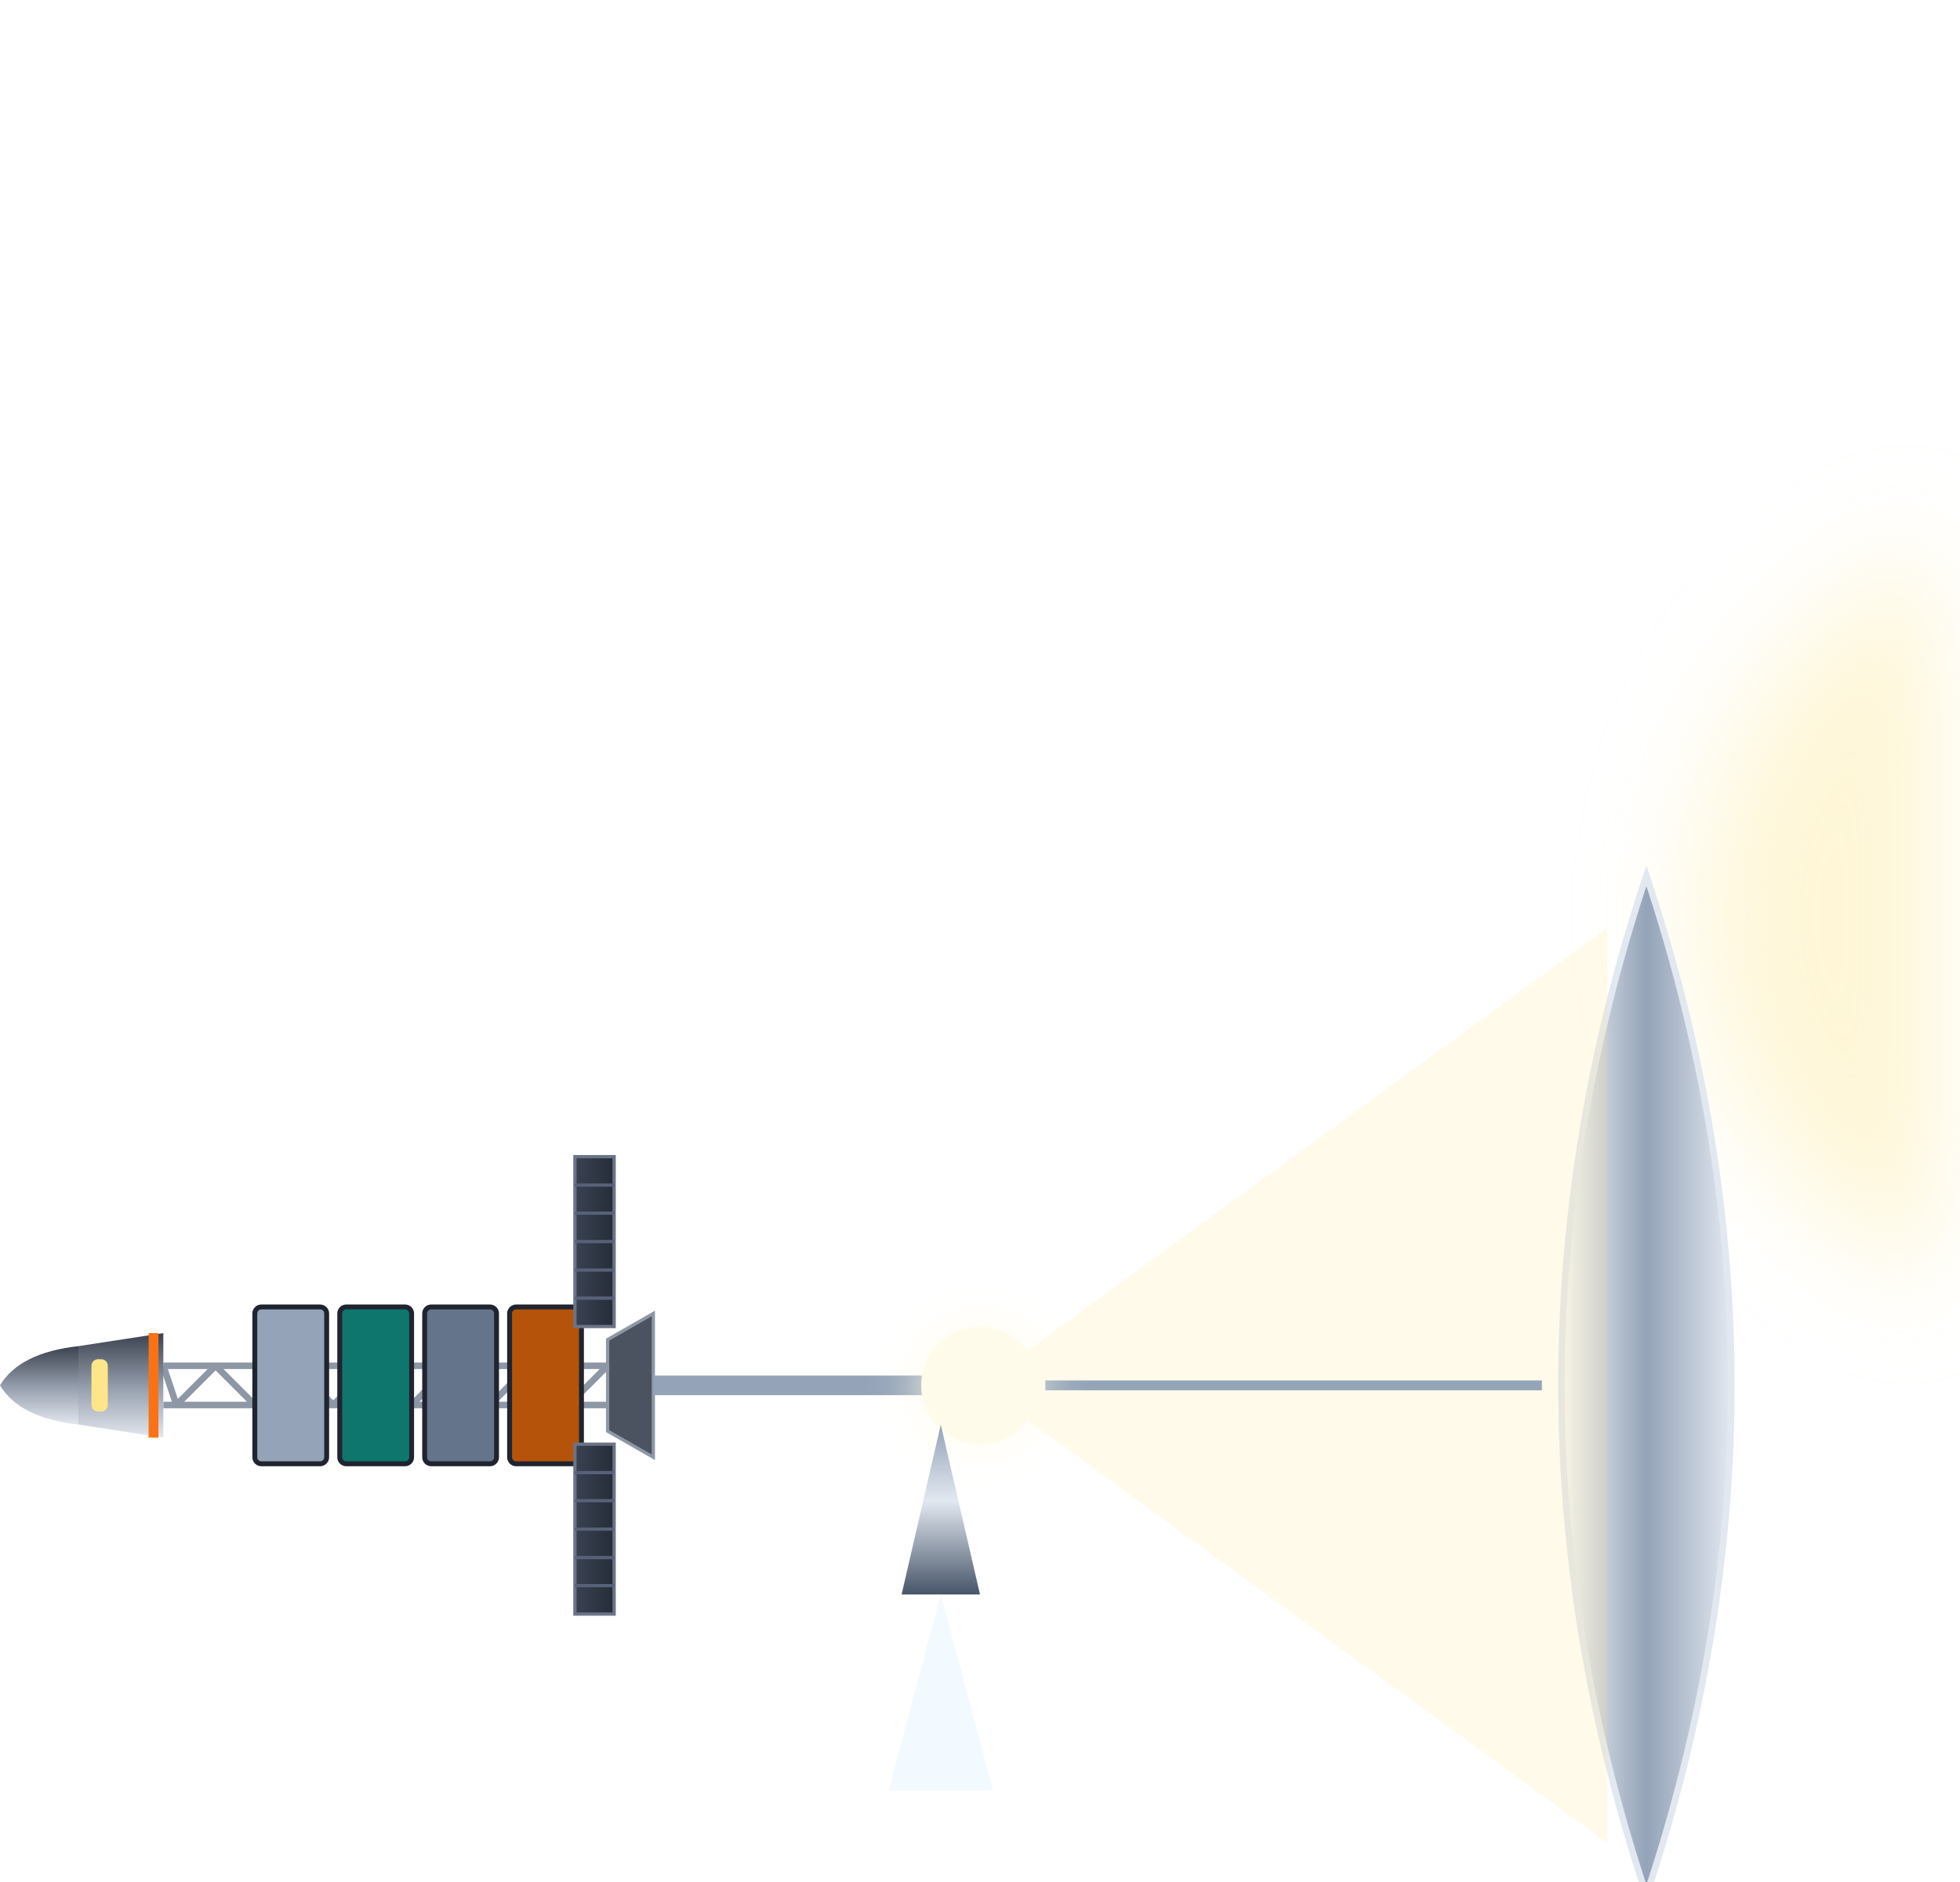
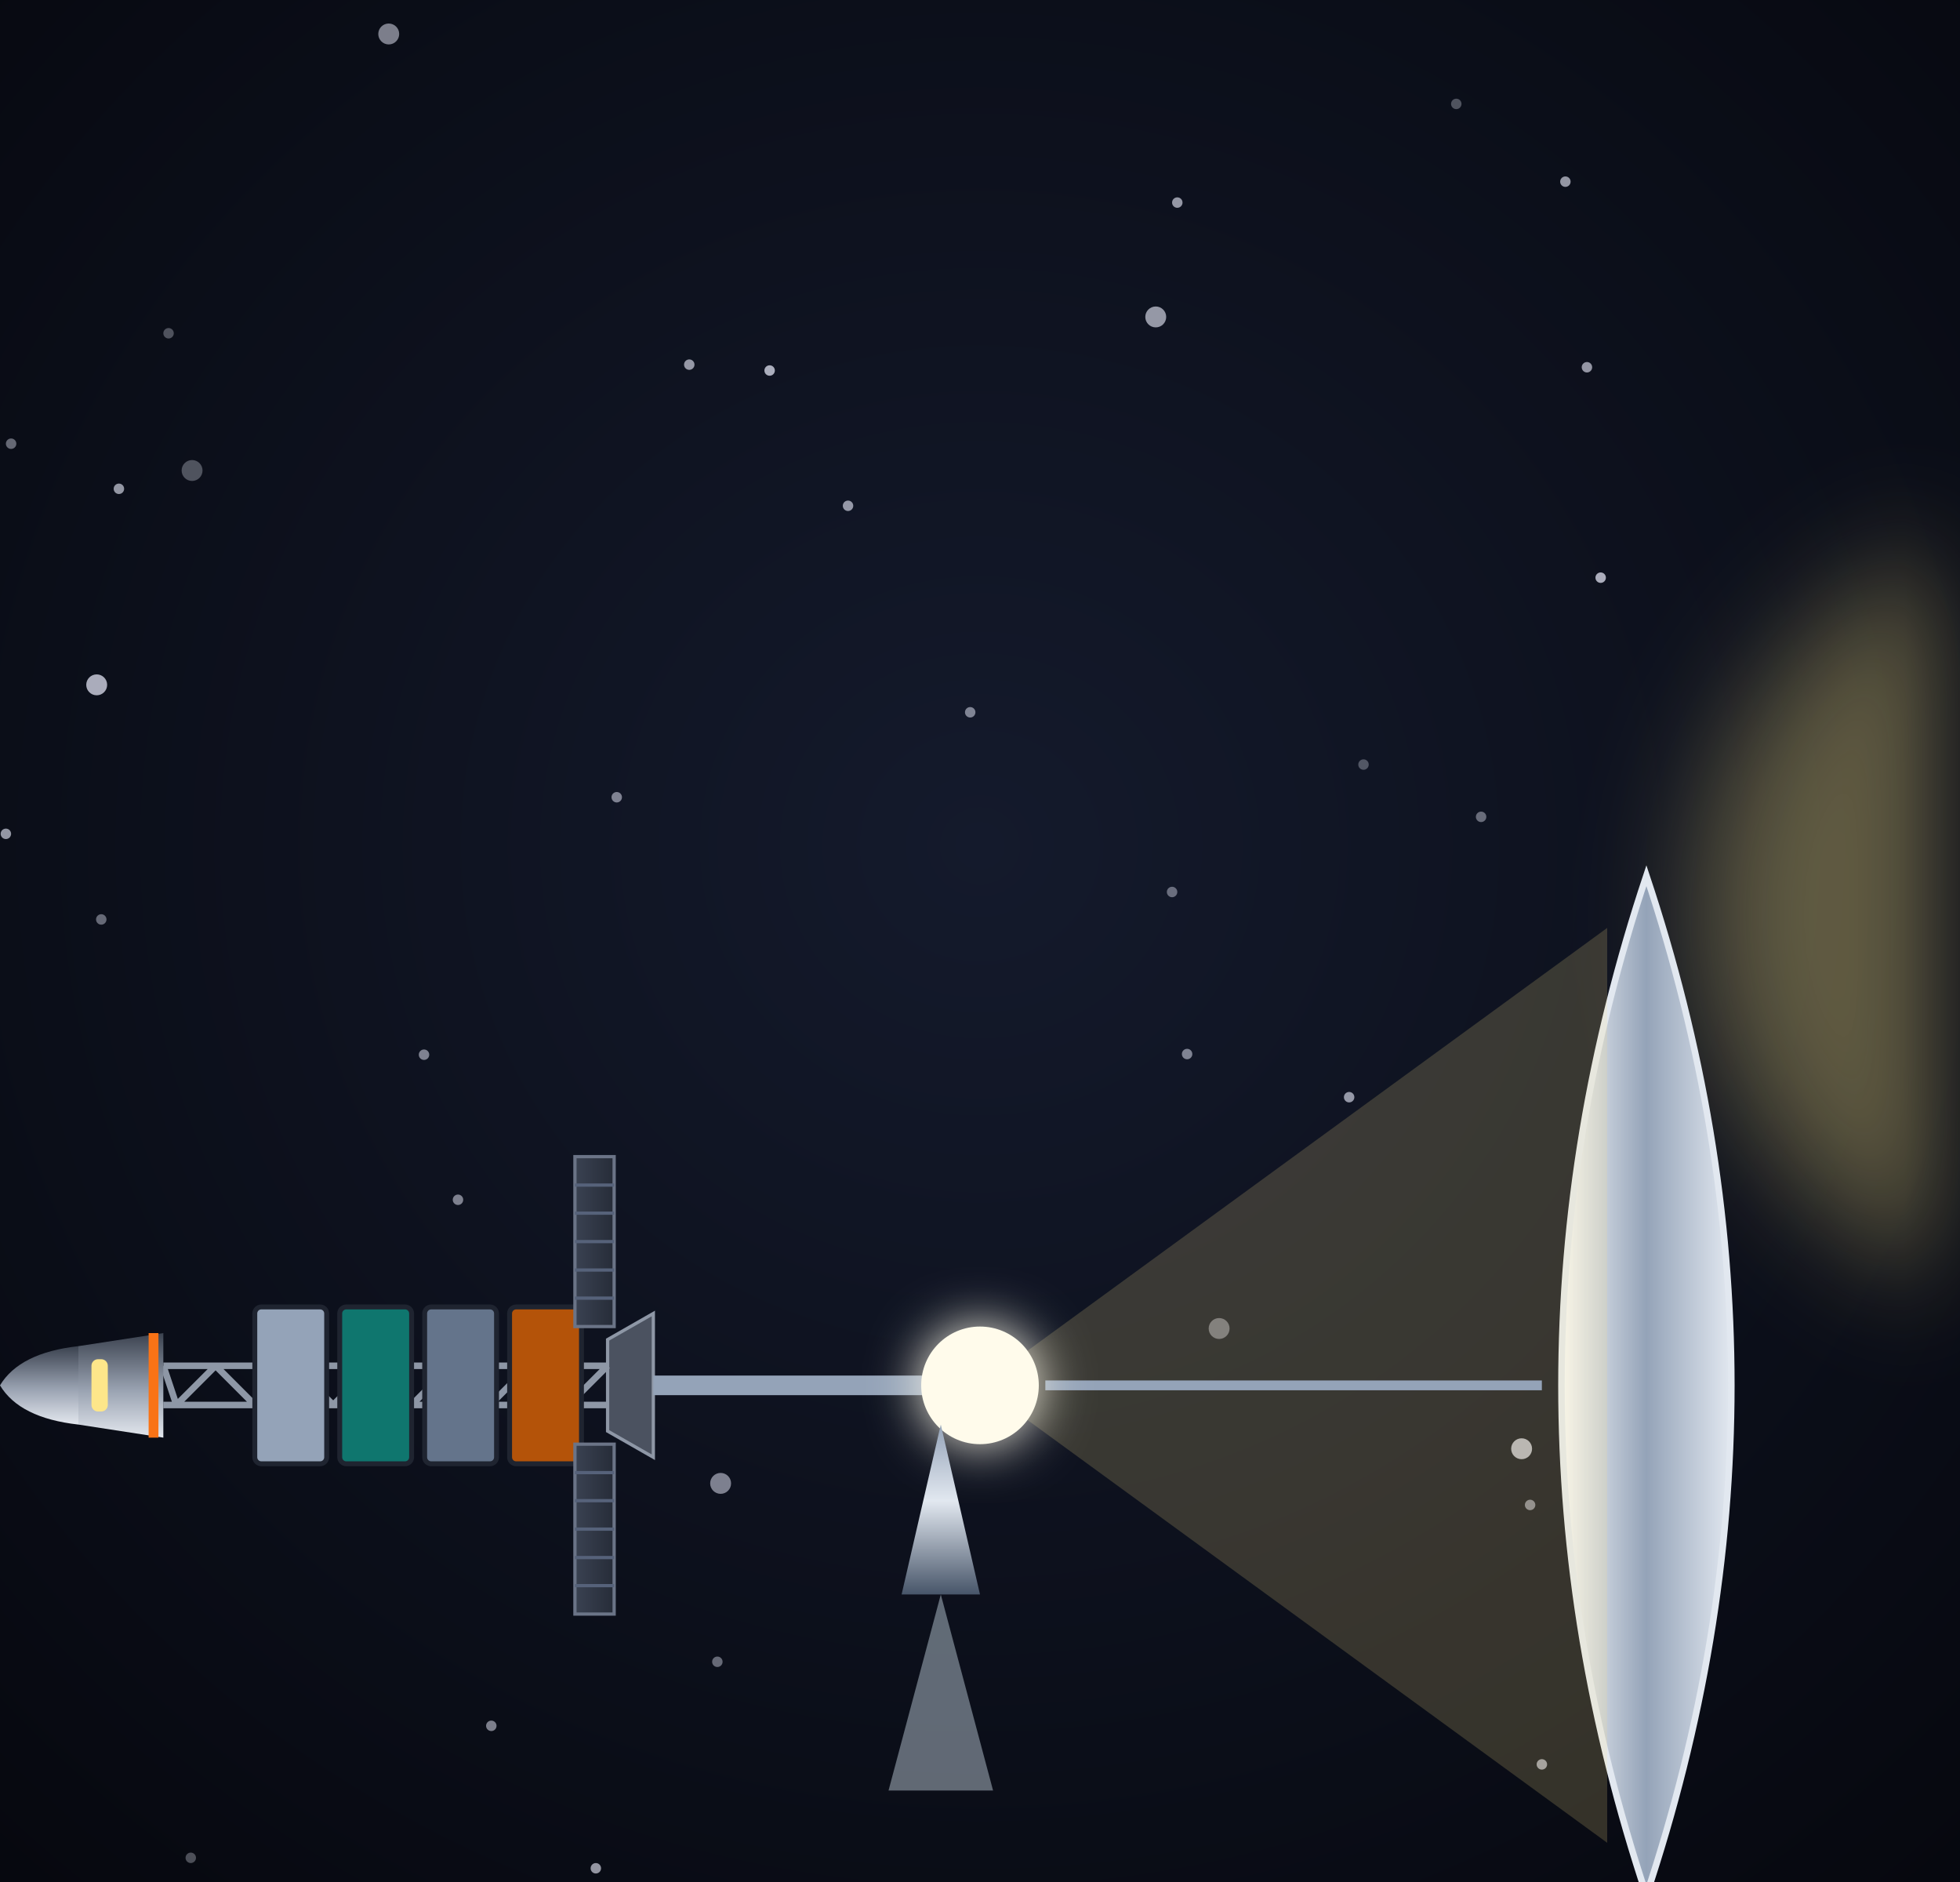
<svg xmlns="http://www.w3.org/2000/svg" viewBox="0 0 300 288" width="300" height="288">
  <defs>
    <filter id="glow" x="-50%" y="-50%" width="200%" height="200%">
      <feGaussianBlur stdDeviation="4" result="b" />
      <feMerge>
        <feMergeNode in="b" />
        <feMergeNode in="SourceGraphic" />
      </feMerge>
    </filter>
    <filter id="soft" x="-50%" y="-50%" width="200%" height="200%">
      <feGaussianBlur stdDeviation="9" />
    </filter>
-     <radialGradient id="bg">
-       <stop offset="0" stop-color="#05060c" />
+     <radialGradient id="bg" cx="50%" cy="45%" r="85%">
+       <stop offset="0%" stop-color="#141a2c" />
+       <stop offset="100%" stop-color="#04050a" />
    </radialGradient>
    <linearGradient id="mt" x1="0" y1="0" x2="0" y2="1">
      <stop offset="0" stop-color="#94a3b8" stop-opacity="1" />
      <stop offset="0.45" stop-color="#e2e8f0" stop-opacity="1" />
      <stop offset="1" stop-color="#475569" stop-opacity="1" />
    </linearGradient>
    <linearGradient id="lens" x1="0" y1="0" x2="1" y2="0">
      <stop offset="0" stop-color="#f8fafc" stop-opacity="1" />
      <stop offset="0.5" stop-color="#94a3b8" stop-opacity="1" />
      <stop offset="1" stop-color="#e2e8f0" stop-opacity="1" />
    </linearGradient>
    <linearGradient id="shHull" x1="0" y1="0" x2="1" y2="0">
      <stop offset="0" stop-color="#e3e7ee" stop-opacity="1" />
      <stop offset="0.45" stop-color="#9aa3b2" stop-opacity="1" />
      <stop offset="1" stop-color="#3b424f" stop-opacity="1" />
    </linearGradient>
    <radialGradient id="shTank" cx="35%" cy="35%" r="70%">
      <stop offset="0" stop-color="#f4f6fa" stop-opacity="1" />
      <stop offset="0.55" stop-color="#a7b0be" stop-opacity="1" />
      <stop offset="1" stop-color="#4b5260" stop-opacity="1" />
    </radialGradient>
    <linearGradient id="shRad" x1="0" y1="0" x2="0" y2="1">
      <stop offset="0" stop-color="#3a4252" stop-opacity="1" />
      <stop offset="1" stop-color="#262c38" stop-opacity="1" />
    </linearGradient>
    <linearGradient id="shPv" x1="0" y1="0" x2="0" y2="1">
      <stop offset="0" stop-color="#1e3a8a" stop-opacity="1" />
      <stop offset="1" stop-color="#172554" stop-opacity="1" />
    </linearGradient>
  </defs>
+   <rect width="300" height="288" fill="url(#bg)" />
+   <circle cx="70.1" cy="183.6" r="0.8" fill="#eef0ff" opacity="0.5" />
+   <circle cx="239.6" cy="27.8" r="0.8" fill="#eef0ff" opacity="0.6" />
+   <circle cx="148.5" cy="109" r="0.8" fill="#eef0ff" opacity="0.5" />
+   <circle cx="226.7" cy="125" r="0.8" fill="#eef0ff" opacity="0.4" />
+   <circle cx="25.8" cy="51" r="0.8" fill="#eef0ff" opacity="0.3" />
+   <circle cx="186.6" cy="203.3" r="1.6" fill="#eef0ff" opacity="0.4" />
+   <circle cx="105.5" cy="55.8" r="0.8" fill="#eef0ff" opacity="0.6" />
+   <circle cx="0.9" cy="127.6" r="0.8" fill="#eef0ff" opacity="0.6" />
+   <circle cx="180.2" cy="31" r="0.8" fill="#eef0ff" opacity="0.6" />
+   <circle cx="206.5" cy="167.9" r="0.8" fill="#eef0ff" opacity="0.6" />
+   <circle cx="64.9" cy="161.4" r="0.8" fill="#eef0ff" opacity="0.5" />
+   <circle cx="29.4" cy="72" r="1.6" fill="#eef0ff" opacity="0.3" />
+   <circle cx="129.8" cy="77.4" r="0.8" fill="#eef0ff" opacity="0.6" />
+   <circle cx="117.8" cy="56.7" r="0.8" fill="#eef0ff" opacity="0.7" />
+   <circle cx="234.2" cy="230.3" r="0.8" fill="#eef0ff" opacity="0.5" />
+   <circle cx="75.2" cy="264.1" r="0.8" fill="#eef0ff" opacity="0.5" />
+   <circle cx="59.5" cy="5.2" r="1.6" fill="#eef0ff" opacity="0.5" />
+   <circle cx="94.4" cy="122" r="0.8" fill="#eef0ff" opacity="0.5" />
+   <circle cx="242.9" cy="56.2" r="0.8" fill="#eef0ff" opacity="0.6" />
+   <circle cx="90.2" cy="199.1" r="0.8" fill="#eef0ff" opacity="0.3" />
+   <circle cx="110.3" cy="227" r="1.6" fill="#eef0ff" opacity="0.5" />
+   <circle cx="232.9" cy="221.7" r="1.6" fill="#eef0ff" opacity="0.7" />
+   <circle cx="109.8" cy="254.3" r="0.8" fill="#eef0ff" opacity="0.4" />
+   <circle cx="181.7" cy="161.3" r="0.8" fill="#eef0ff" opacity="0.5" />
+   <circle cx="245" cy="88.4" r="0.8" fill="#eef0ff" opacity="0.7" />
+   <circle cx="18.2" cy="74.8" r="0.8" fill="#eef0ff" opacity="0.6" />
+   <circle cx="208.7" cy="117" r="0.8" fill="#eef0ff" opacity="0.3" />
+   <circle cx="179.4" cy="136.5" r="0.8" fill="#eef0ff" opacity="0.4" />
+   <circle cx="15.5" cy="140.7" r="0.8" fill="#eef0ff" opacity="0.4" />
+   <circle cx="91.2" cy="285.9" r="0.8" fill="#eef0ff" opacity="0.6" />
+   <circle cx="236" cy="270" r="0.8" fill="#eef0ff" opacity="0.6" />
+   <circle cx="1.7" cy="67.9" r="0.8" fill="#eef0ff" opacity="0.4" />
+   <circle cx="29.2" cy="284.3" r="0.8" fill="#eef0ff" opacity="0.3" />
+   <circle cx="14.8" cy="104.8" r="1.6" fill="#eef0ff" opacity="0.7" />
+   <circle cx="176.9" cy="48.5" r="1.6" fill="#eef0ff" opacity="0.6" />
+   <circle cx="222.9" cy="15.9" r="0.8" fill="#eef0ff" opacity="0.3" />
  <g transform="">
    <g transform="translate(100 212) rotate(-90) scale(0.5)">
      <path d="M-22,0 L22,0 L14,-14 L-14,-14 Z" fill="#4b5260" stroke="#8e97a6" stroke-width="1" />
      <path d="M-6,-14 L-6,-150 M6,-14 L6,-150 M6,-14 L-6,-26 M-6,-26 L6,-38 M6,-38 L-6,-50 M-6,-50 L6,-62 M6,-62 L-6,-74 M-6,-74 L6,-86 M6,-86 L-6,-98 M-6,-98 L6,-110 M6,-110 L-6,-122 M-6,-122 L6,-134 M6,-134 L-6,-146 M-6,-146 L6,-150" stroke="#8e97a6" stroke-width="2" fill="none" />
      <rect x="-24" y="-44" width="48" height="22" rx="2" fill="#b45309" stroke="#1f2430" stroke-width="1.5" />
      <rect x="-24" y="-70" width="48" height="22" rx="2" fill="#64748b" stroke="#1f2430" stroke-width="1.5" />
      <rect x="-24" y="-96" width="48" height="22" rx="2" fill="#0f766e" stroke="#1f2430" stroke-width="1.5" />
      <rect x="-24" y="-122" width="48" height="22" rx="2" fill="#94a3b8" stroke="#1f2430" stroke-width="1.5" />
      <rect x="-70" y="-24" width="52" height="12" fill="url(#shRad)" stroke="#6b7487" stroke-width="1" />
      <line x1="-61.3" y1="-24" x2="-61.3" y2="-12" stroke="#56627a" stroke-width="1" />
      <line x1="-52.7" y1="-24" x2="-52.7" y2="-12" stroke="#56627a" stroke-width="1" />
      <line x1="-44" y1="-24" x2="-44" y2="-12" stroke="#56627a" stroke-width="1" />
      <line x1="-35.3" y1="-24" x2="-35.3" y2="-12" stroke="#56627a" stroke-width="1" />
      <line x1="-26.7" y1="-24" x2="-26.7" y2="-12" stroke="#56627a" stroke-width="1" />
      <rect x="18" y="-24" width="52" height="12" fill="url(#shRad)" stroke="#6b7487" stroke-width="1" />
      <line x1="26.7" y1="-24" x2="26.7" y2="-12" stroke="#56627a" stroke-width="1" />
      <line x1="35.3" y1="-24" x2="35.3" y2="-12" stroke="#56627a" stroke-width="1" />
      <line x1="44" y1="-24" x2="44" y2="-12" stroke="#56627a" stroke-width="1" />
      <line x1="52.7" y1="-24" x2="52.7" y2="-12" stroke="#56627a" stroke-width="1" />
      <line x1="61.3" y1="-24" x2="61.3" y2="-12" stroke="#56627a" stroke-width="1" />
      <path d="M-16,-150 L16,-150 L12,-176 L-12,-176 Z" fill="url(#shHull)" />
      <path d="M-12,-176 L12,-176 Q10,-194 0,-200 Q-10,-194 -12,-176 Z" fill="url(#shHull)" />
      <rect x="-8" y="-172" width="16" height="5" rx="2" fill="#fde68a" />
      <line x1="-16" y1="-153" x2="16" y2="-153" stroke="#f97316" stroke-width="3" />
    </g>
    <circle cx="320" cy="140" r="60" fill="#fde68a" opacity="0.35" filter="url(#soft)" />
    <path d="M252,134 Q226,212 252,290 Q278,212 252,134 Z" fill="url(#lens)" stroke="#e2e8f0" stroke-width="1" />
    <path d="M246,142 L150,212 L246,282 Z" fill="#fde68a" opacity="0.18" />
    <line x1="100" y1="212" x2="150" y2="212" stroke="#94a3b8" stroke-width="3" />
    <line x1="160" y1="212" x2="236" y2="212" stroke="#94a3b8" stroke-width="1.5" />
    <circle cx="150" cy="212" r="9" fill="#fffbeb" filter="url(#glow)" />
    <path d="M144,218 l-6,26 l12,0 Z" fill="url(#mt)" />
    <path d="M144,244 l-8,30 l16,0 Z" fill="#e0f2fe" opacity="0.4" />
  </g>
</svg>
